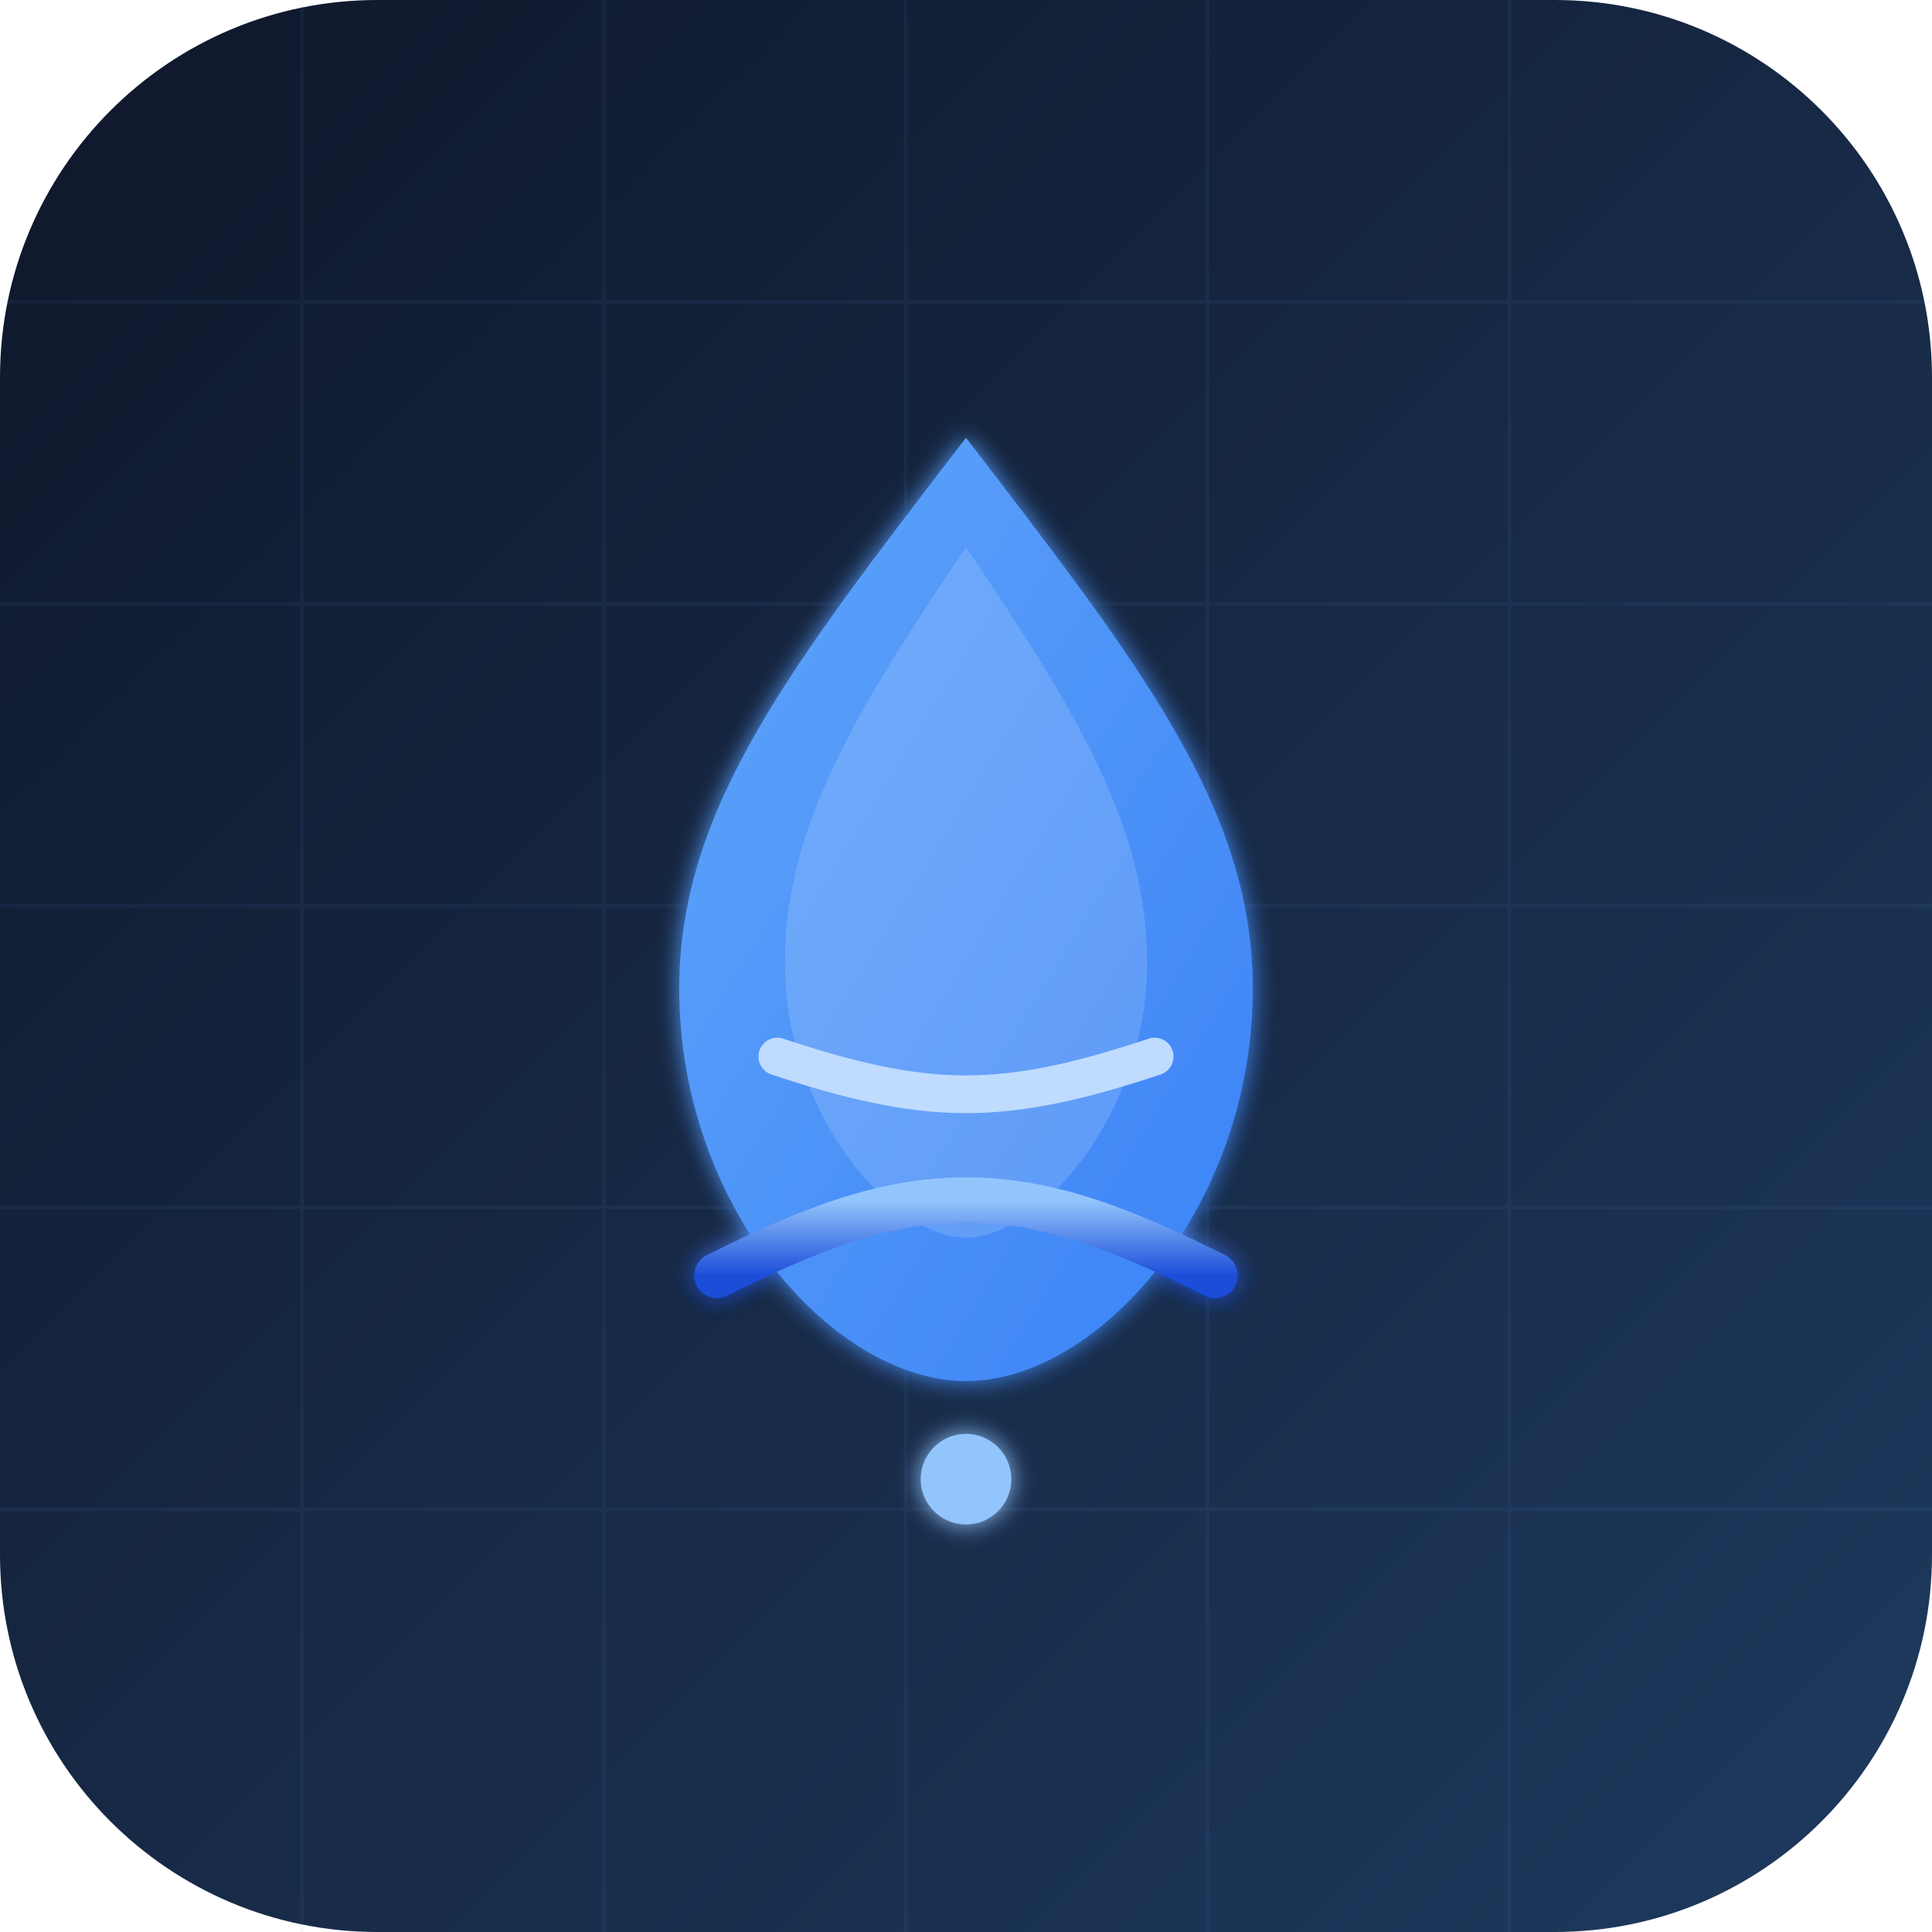
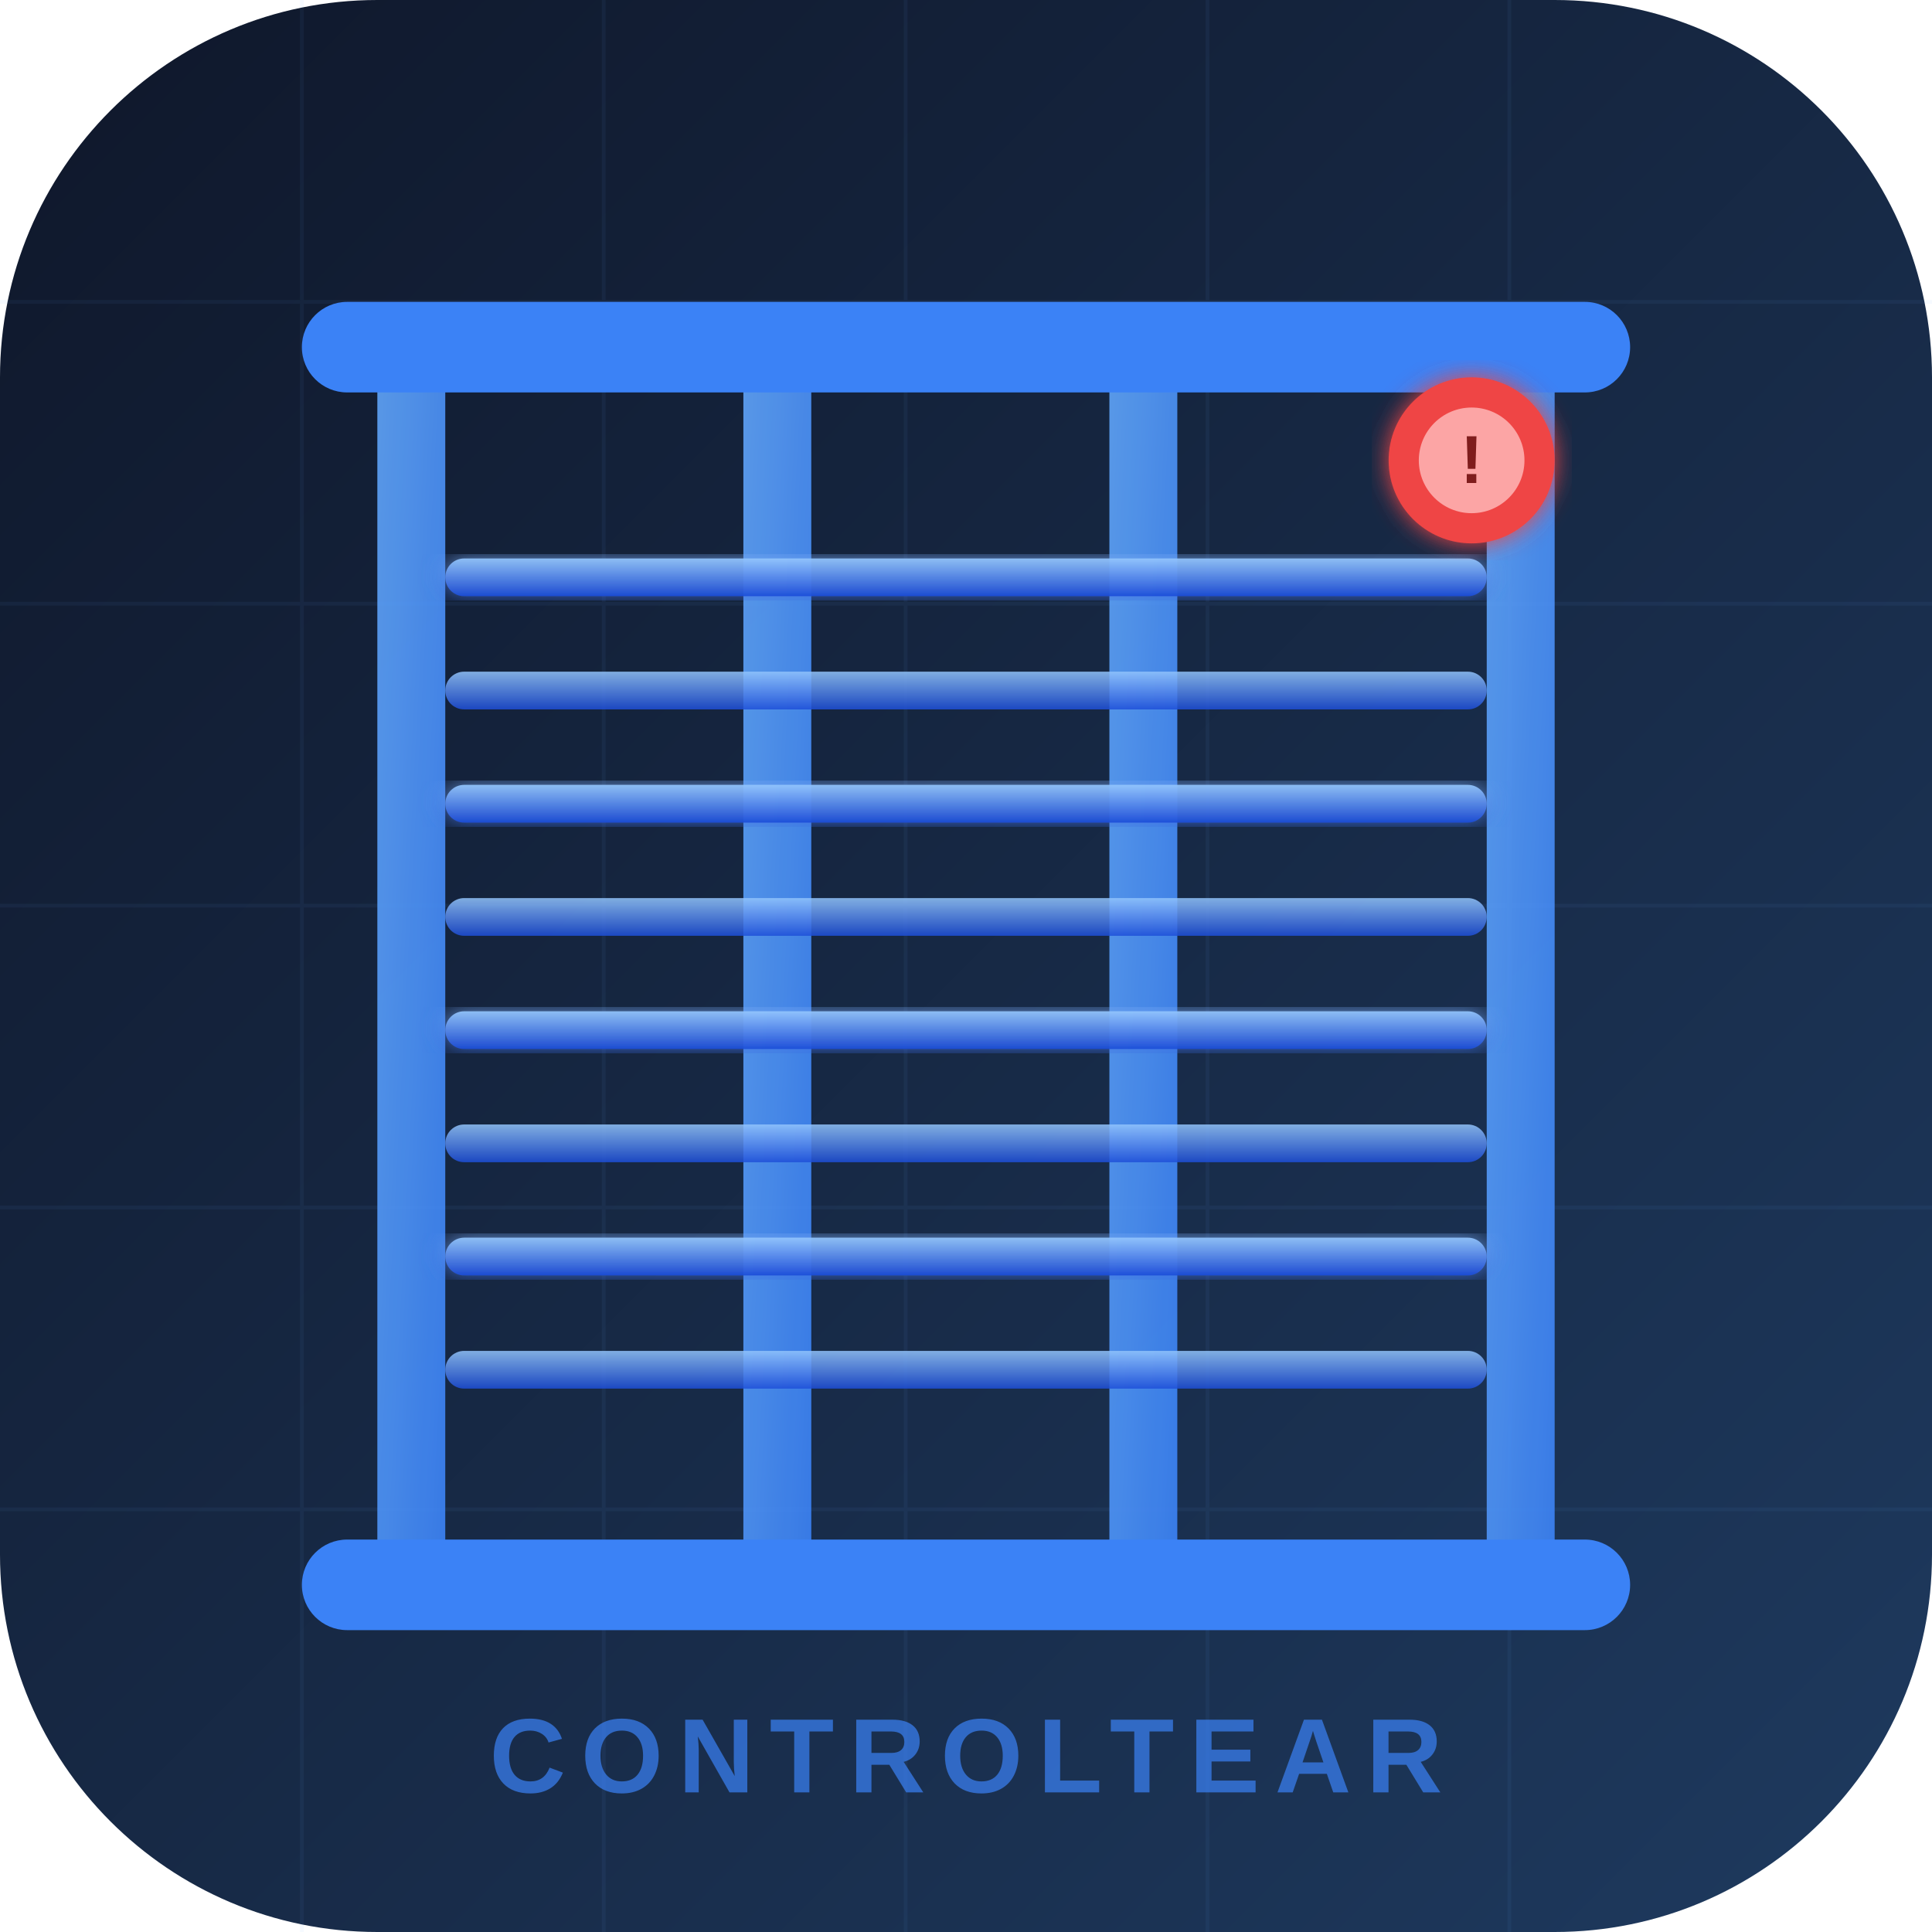
<svg xmlns="http://www.w3.org/2000/svg" viewBox="0 0 512 512" width="512" height="512">
  <defs>
    <linearGradient id="bgGrad" x1="0%" y1="0%" x2="100%" y2="100%">
      <stop offset="0%" style="stop-color:#0f172a;stop-opacity:1" />
      <stop offset="100%" style="stop-color:#1e3a5f;stop-opacity:1" />
    </linearGradient>
    <linearGradient id="tearGrad" x1="0%" y1="0%" x2="100%" y2="100%">
      <stop offset="0%" style="stop-color:#60a5fa;stop-opacity:1" />
      <stop offset="100%" style="stop-color:#3b82f6;stop-opacity:1" />
    </linearGradient>
    <linearGradient id="threadGrad" x1="0%" y1="0%" x2="0%" y2="100%">
      <stop offset="0%" style="stop-color:#93c5fd;stop-opacity:1" />
      <stop offset="100%" style="stop-color:#1d4ed8;stop-opacity:1" />
    </linearGradient>
    <filter id="glow">
      <feGaussianBlur stdDeviation="3" result="coloredBlur" />
      <feMerge>
        <feMergeNode in="coloredBlur" />
        <feMergeNode in="SourceGraphic" />
      </feMerge>
    </filter>
  </defs>
  <rect width="512" height="512" rx="100" ry="100" fill="url(#bgGrad)" />
  <g opacity="0.06">
    <line x1="80" y1="0" x2="80" y2="512" stroke="#60a5fa" stroke-width="1" />
    <line x1="160" y1="0" x2="160" y2="512" stroke="#60a5fa" stroke-width="1" />
    <line x1="240" y1="0" x2="240" y2="512" stroke="#60a5fa" stroke-width="1" />
    <line x1="320" y1="0" x2="320" y2="512" stroke="#60a5fa" stroke-width="1" />
    <line x1="400" y1="0" x2="400" y2="512" stroke="#60a5fa" stroke-width="1" />
    <line x1="0" y1="80" x2="512" y2="80" stroke="#60a5fa" stroke-width="1" />
    <line x1="0" y1="160" x2="512" y2="160" stroke="#60a5fa" stroke-width="1" />
    <line x1="0" y1="240" x2="512" y2="240" stroke="#60a5fa" stroke-width="1" />
    <line x1="0" y1="320" x2="512" y2="320" stroke="#60a5fa" stroke-width="1" />
    <line x1="0" y1="400" x2="512" y2="400" stroke="#60a5fa" stroke-width="1" />
  </g>
-   <g filter="url(#glow)">
-     <path d="M256 116 C302 176 332 214 332 262 C332 320 291 366 256 366 C221 366 180 320 180 262 C180 214 210 176 256 116 Z" fill="url(#tearGrad)" />
-     <path d="M256 145 C285 188 304 219 304 255 C304 296 275 328 256 328 C237 328 208 296 208 255 C208 219 227 188 256 145 Z" fill="#dbeafe" opacity="0.18" />
-     <path d="M206 280 C224 286 240 290 256 290 C272 290 288 286 306 280" fill="none" stroke="#bfdbfe" stroke-width="10" stroke-linecap="round" />
-     <path d="M190 338 C214 326 234 318 256 318 C278 318 298 326 322 338" fill="none" stroke="url(#threadGrad)" stroke-width="12" stroke-linecap="round" />
-     <circle cx="256" cy="392" r="12" fill="#93c5fd" />
-   </g>
+   <rect x="100" y="90" width="18" height="332" rx="9" fill="url(#tearGrad)" opacity="0.9" />
+   <rect x="197" y="90" width="18" height="332" rx="9" fill="url(#tearGrad)" opacity="0.9" />
+   <rect x="294" y="90" width="18" height="332" rx="9" fill="url(#tearGrad)" opacity="0.9" />
+   <rect x="394" y="90" width="18" height="332" rx="9" fill="url(#tearGrad)" opacity="0.9" />
+   <rect x="80" y="80" width="352" height="24" rx="12" fill="#3b82f6" />
+   <rect x="80" y="408" width="352" height="24" rx="12" fill="#3b82f6" />
+   <rect x="118" y="148" width="276" height="10" rx="5" fill="url(#threadGrad)" opacity="0.95" filter="url(#glow)" />
+   <rect x="118" y="178" width="276" height="10" rx="5" fill="url(#threadGrad)" opacity="0.85" />
+   <rect x="118" y="208" width="276" height="10" rx="5" fill="url(#threadGrad)" opacity="0.95" filter="url(#glow)" />
+   <rect x="118" y="238" width="276" height="10" rx="5" fill="url(#threadGrad)" opacity="0.85" />
+   <rect x="118" y="268" width="276" height="10" rx="5" fill="url(#threadGrad)" opacity="0.95" filter="url(#glow)" />
+   <rect x="118" y="298" width="276" height="10" rx="5" fill="url(#threadGrad)" opacity="0.85" />
+   <rect x="118" y="328" width="276" height="10" rx="5" fill="url(#threadGrad)" opacity="0.95" filter="url(#glow)" />
+   <rect x="118" y="358" width="276" height="10" rx="5" fill="url(#threadGrad)" opacity="0.85" />
+   <circle cx="390" cy="122" r="22" fill="#ef4444" filter="url(#glow)" />
+   <circle cx="390" cy="122" r="14" fill="#fca5a5" />
+   <text x="390" y="128" text-anchor="middle" font-family="Arial" font-weight="900" font-size="18" fill="#7f1d1d">!</text>
+   <text x="256" y="475" text-anchor="middle" font-family="Arial Black, Arial" font-weight="900" font-size="28" fill="#3b82f6" opacity="0.7" letter-spacing="4">CONTROLTEAR</text>
</svg>
